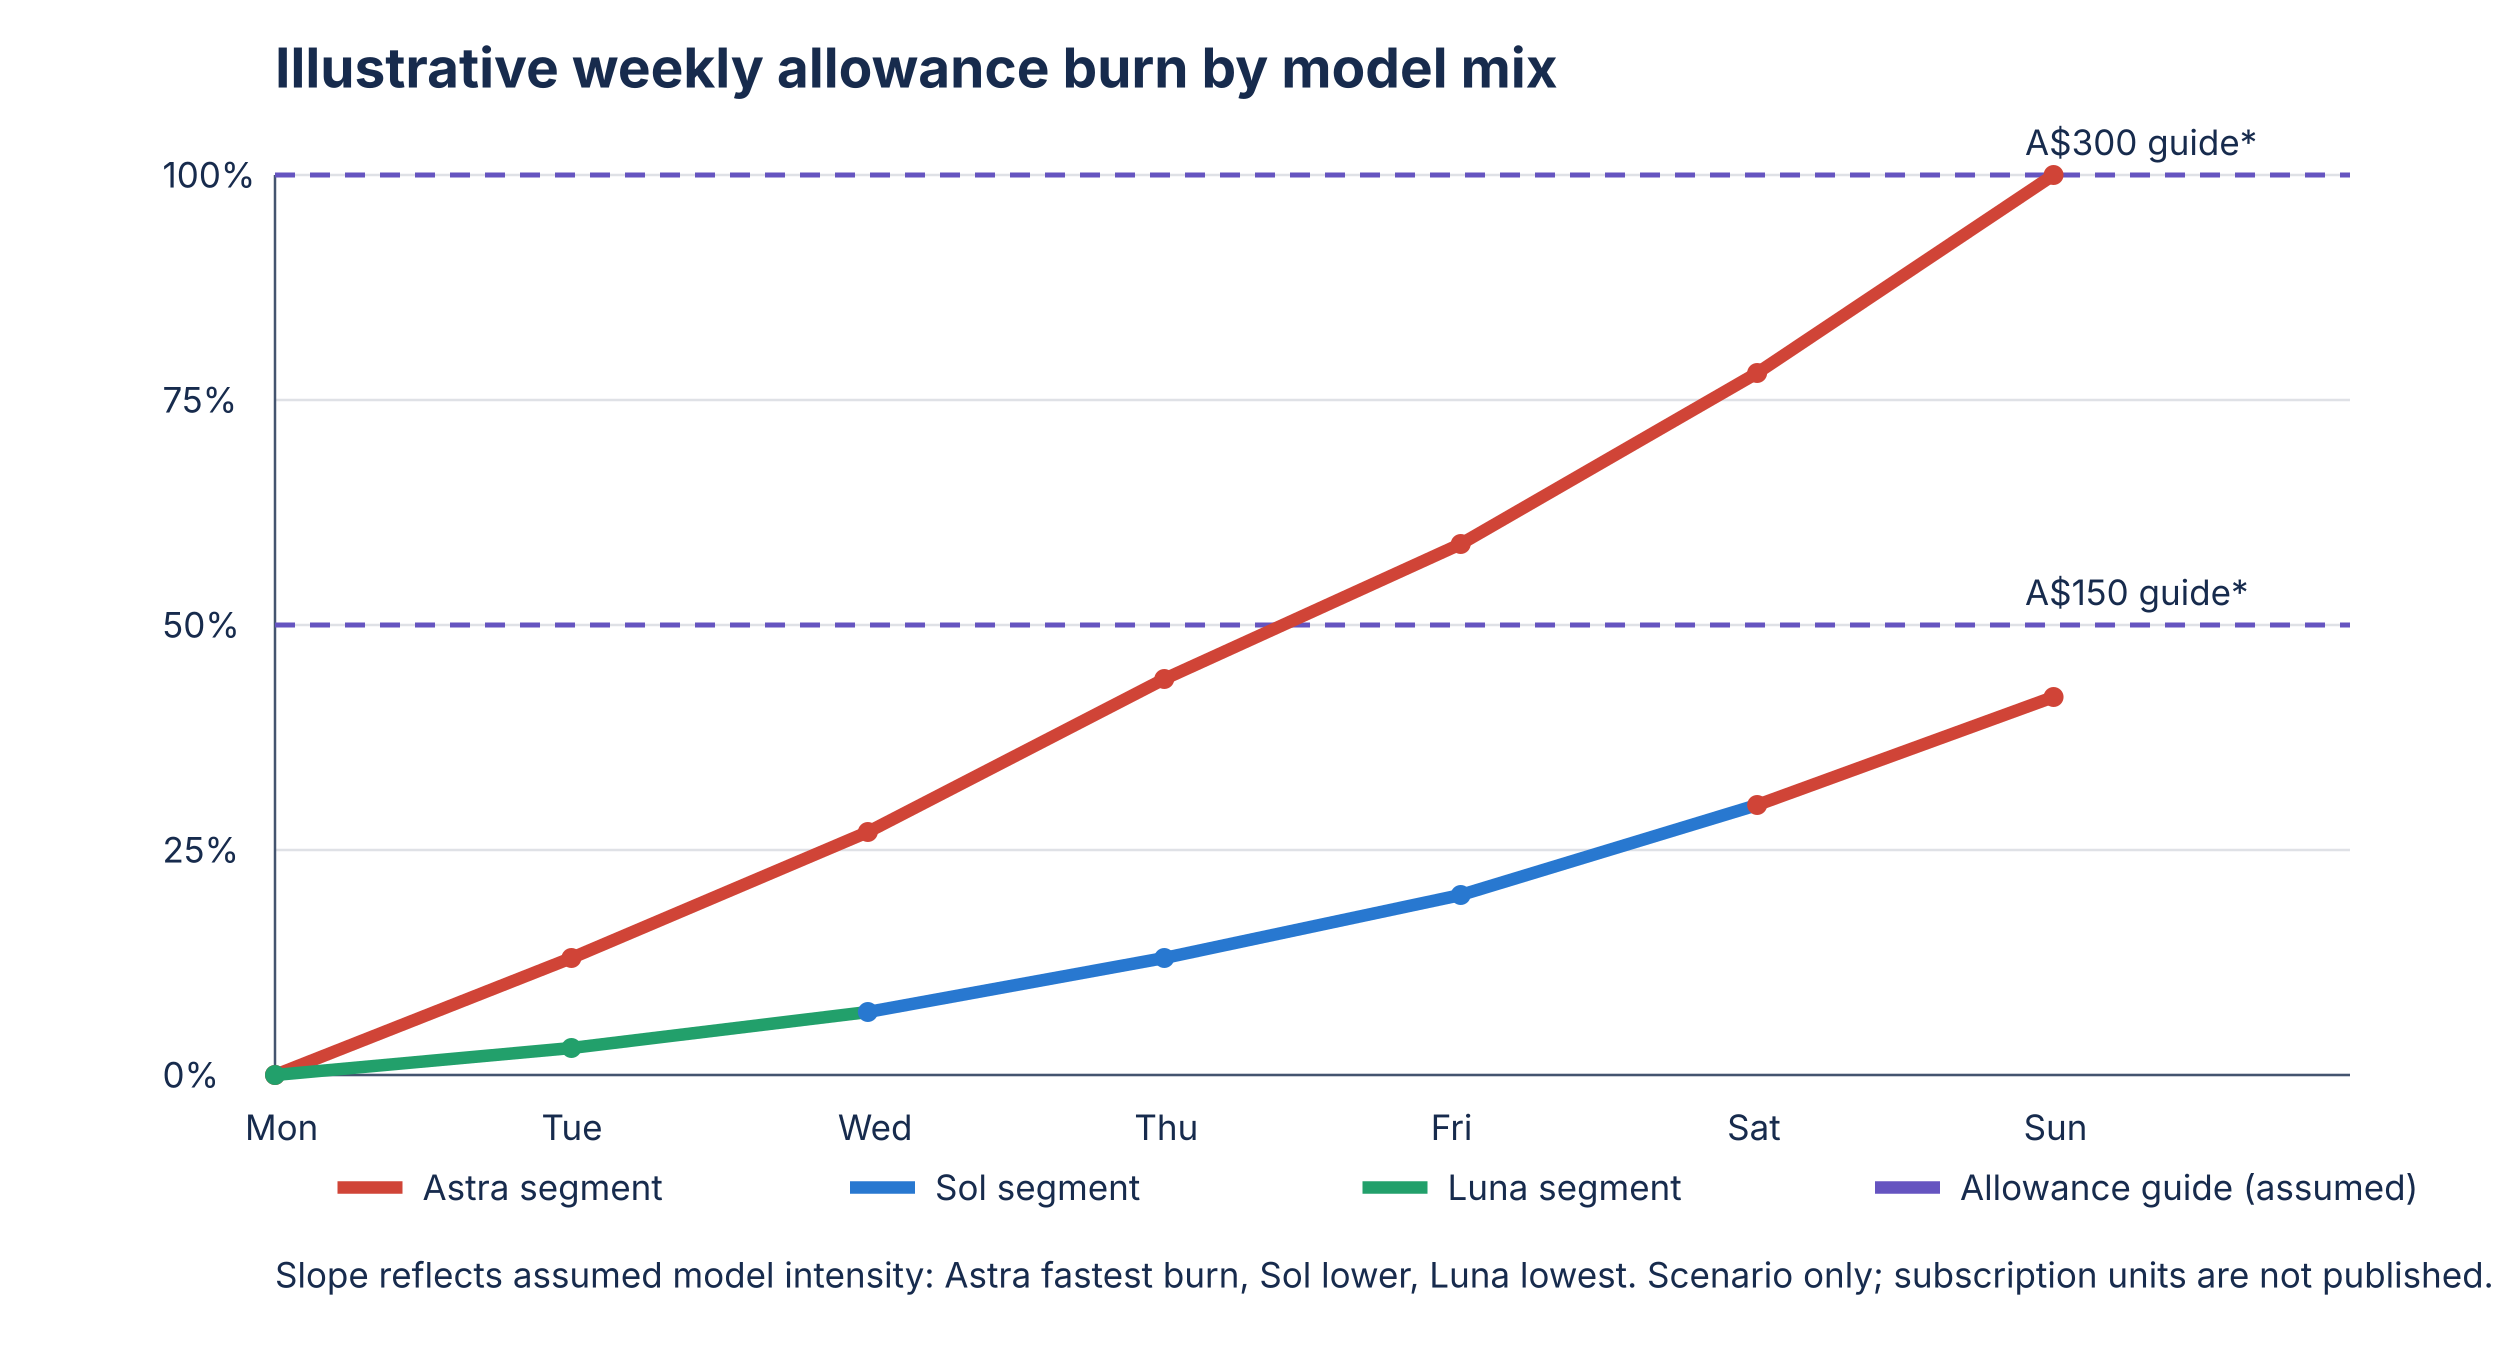
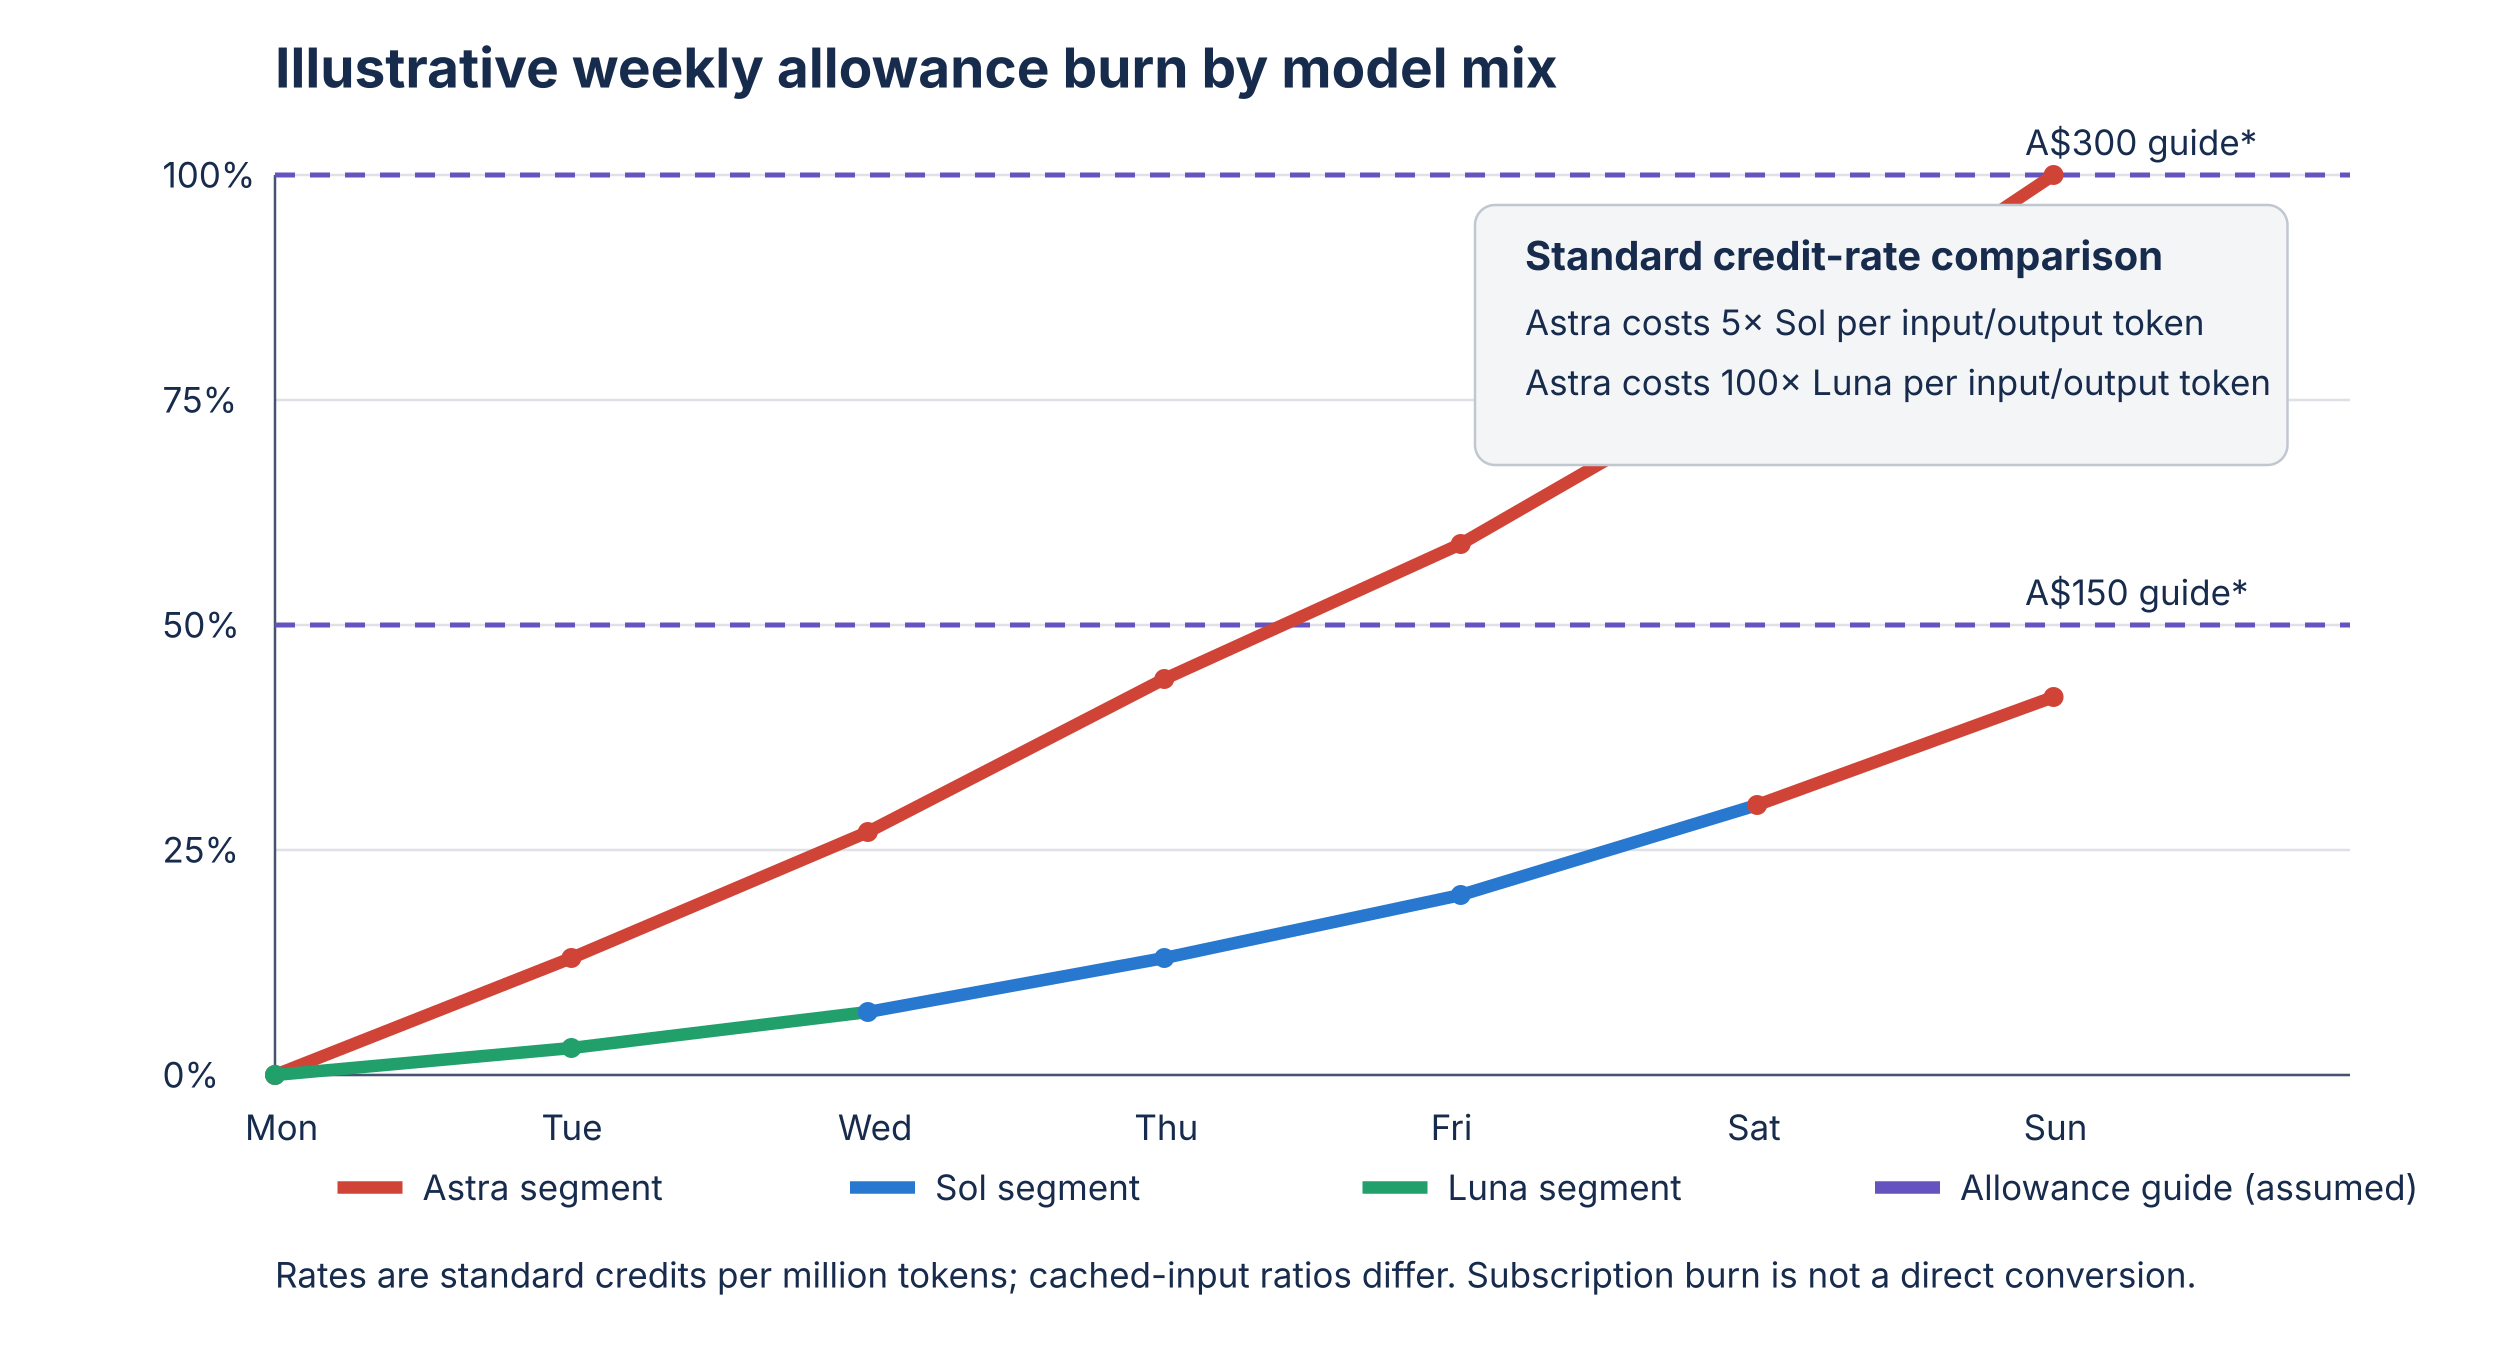
<svg xmlns="http://www.w3.org/2000/svg" width="1000" height="540" viewBox="0 0 1000 540">
  <rect width="100%" height="100%" fill="#fff" />
  <style>text{font-family:Inter,Arial,sans-serif;fill:#172b4d}.small{font-size:14px}.label{font-size:16px}.title{font-size:22px;font-weight:700}</style>
  <text x="110" y="35" class="title">Illustrative weekly allowance burn by model mix</text>
  <line x1="110" y1="430.0" x2="940" y2="430.0" stroke="#dfe1e6" />
  <text x="65" y="435.0" class="small">0%</text>
  <line x1="110" y1="340.0" x2="940" y2="340.0" stroke="#dfe1e6" />
  <text x="65" y="345.0" class="small">25%</text>
  <line x1="110" y1="250.0" x2="940" y2="250.0" stroke="#dfe1e6" />
  <text x="65" y="255.0" class="small">50%</text>
  <line x1="110" y1="160.0" x2="940" y2="160.0" stroke="#dfe1e6" />
  <text x="65" y="165.0" class="small">75%</text>
  <line x1="110" y1="70.0" x2="940" y2="70.0" stroke="#dfe1e6" />
  <text x="65" y="75.0" class="small">100%</text>
  <line x1="110" y1="70" x2="110" y2="430" stroke="#44546f" />
  <line x1="110" y1="430" x2="940" y2="430" stroke="#44546f" />
  <line x1="110" y1="250.0" x2="940" y2="250.0" stroke="#6554c0" stroke-width="2" stroke-dasharray="8 6" />
  <text x="810" y="242.0" class="small" fill="#6554c0">A$150 guide*</text>
  <line x1="110" y1="70.0" x2="940" y2="70.0" stroke="#6554c0" stroke-width="2" stroke-dasharray="8 6" />
  <text x="810" y="62.0" class="small" fill="#6554c0">A$300 guide*</text>
  <text x="98.0" y="456" class="small">Mon</text>
  <text x="216.571" y="456" class="small">Tue</text>
  <text x="335.143" y="456" class="small">Wed</text>
  <text x="453.714" y="456" class="small">Thu</text>
  <text x="572.286" y="456" class="small">Fri</text>
  <text x="690.857" y="456" class="small">Sat</text>
  <text x="809.429" y="456" class="small">Sun</text>
  <line x1="110.0" y1="430.0" x2="228.571" y2="383.2" stroke="#d04437" stroke-width="5" stroke-linecap="round" />
  <line x1="228.571" y1="383.2" x2="347.143" y2="332.8" stroke="#d04437" stroke-width="5" stroke-linecap="round" />
  <line x1="347.143" y1="332.8" x2="465.714" y2="271.6" stroke="#d04437" stroke-width="5" stroke-linecap="round" />
  <line x1="465.714" y1="271.6" x2="584.286" y2="217.6" stroke="#d04437" stroke-width="5" stroke-linecap="round" />
  <line x1="584.286" y1="217.6" x2="702.857" y2="149.2" stroke="#d04437" stroke-width="5" stroke-linecap="round" />
  <line x1="702.857" y1="149.2" x2="821.429" y2="70.0" stroke="#d04437" stroke-width="5" stroke-linecap="round" />
  <circle cx="110.0" cy="430.0" r="4" fill="#d04437" />
  <circle cx="228.571" cy="383.2" r="4" fill="#d04437" />
  <circle cx="347.143" cy="332.8" r="4" fill="#d04437" />
  <circle cx="465.714" cy="271.6" r="4" fill="#d04437" />
  <circle cx="584.286" cy="217.6" r="4" fill="#d04437" />
  <circle cx="702.857" cy="149.2" r="4" fill="#d04437" />
  <circle cx="821.429" cy="70.0" r="4" fill="#d04437" />
  <line x1="110.0" y1="430.0" x2="228.571" y2="419.2" stroke="#22a06b" stroke-width="5" stroke-linecap="round" />
  <line x1="228.571" y1="419.2" x2="347.143" y2="404.8" stroke="#22a06b" stroke-width="5" stroke-linecap="round" />
  <line x1="347.143" y1="404.8" x2="465.714" y2="383.2" stroke="#2878d0" stroke-width="5" stroke-linecap="round" />
  <line x1="465.714" y1="383.2" x2="584.286" y2="358.0" stroke="#2878d0" stroke-width="5" stroke-linecap="round" />
  <line x1="584.286" y1="358.0" x2="702.857" y2="322.0" stroke="#2878d0" stroke-width="5" stroke-linecap="round" />
  <line x1="702.857" y1="322.0" x2="821.429" y2="278.8" stroke="#d04437" stroke-width="5" stroke-linecap="round" />
  <circle cx="110.0" cy="430.0" r="4" fill="#22a06b" />
  <circle cx="228.571" cy="419.2" r="4" fill="#22a06b" />
  <circle cx="347.143" cy="404.8" r="4" fill="#2878d0" />
  <circle cx="465.714" cy="383.2" r="4" fill="#2878d0" />
  <circle cx="584.286" cy="358.0" r="4" fill="#2878d0" />
  <circle cx="702.857" cy="322.0" r="4" fill="#d04437" />
  <circle cx="821.429" cy="278.8" r="4" fill="#d04437" />
  <line x1="135" y1="475" x2="161" y2="475" stroke="#d04437" stroke-width="5" />
  <text x="169" y="480" class="small">Astra segment</text>
  <line x1="340" y1="475" x2="366" y2="475" stroke="#2878d0" stroke-width="5" />
  <text x="374" y="480" class="small">Sol segment</text>
  <line x1="545" y1="475" x2="571" y2="475" stroke="#22a06b" stroke-width="5" />
  <text x="579" y="480" class="small">Luna segment</text>
  <line x1="750" y1="475" x2="776" y2="475" stroke="#6554c0" stroke-width="5" />
  <text x="784" y="480" class="small">Allowance guide (assumed)</text>
-   <text x="110" y="515" class="small">Slope reflects assumed model intensity: Astra fastest burn, Sol lower, Luna lowest. Scenario only; subscription units are not published.</text>
+   <rect x="590" y="82" width="325" height="104" rx="8" fill="#f4f5f7" stroke="#c1c7d0" />
+   <text x="610" y="108" class="label" font-weight="700">Standard credit-rate comparison</text>
+   <text x="610" y="134" class="small" fill="#d04437">Astra costs 5× Sol per input/output token</text>
+   <text x="610" y="158" class="small" fill="#d04437">Astra costs 100× Luna per input/output token</text>
+   <text x="110" y="515" class="small">Rates are standard credits per million tokens; cached-input ratios differ. Subscription burn is not a direct conversion.</text>
</svg>
